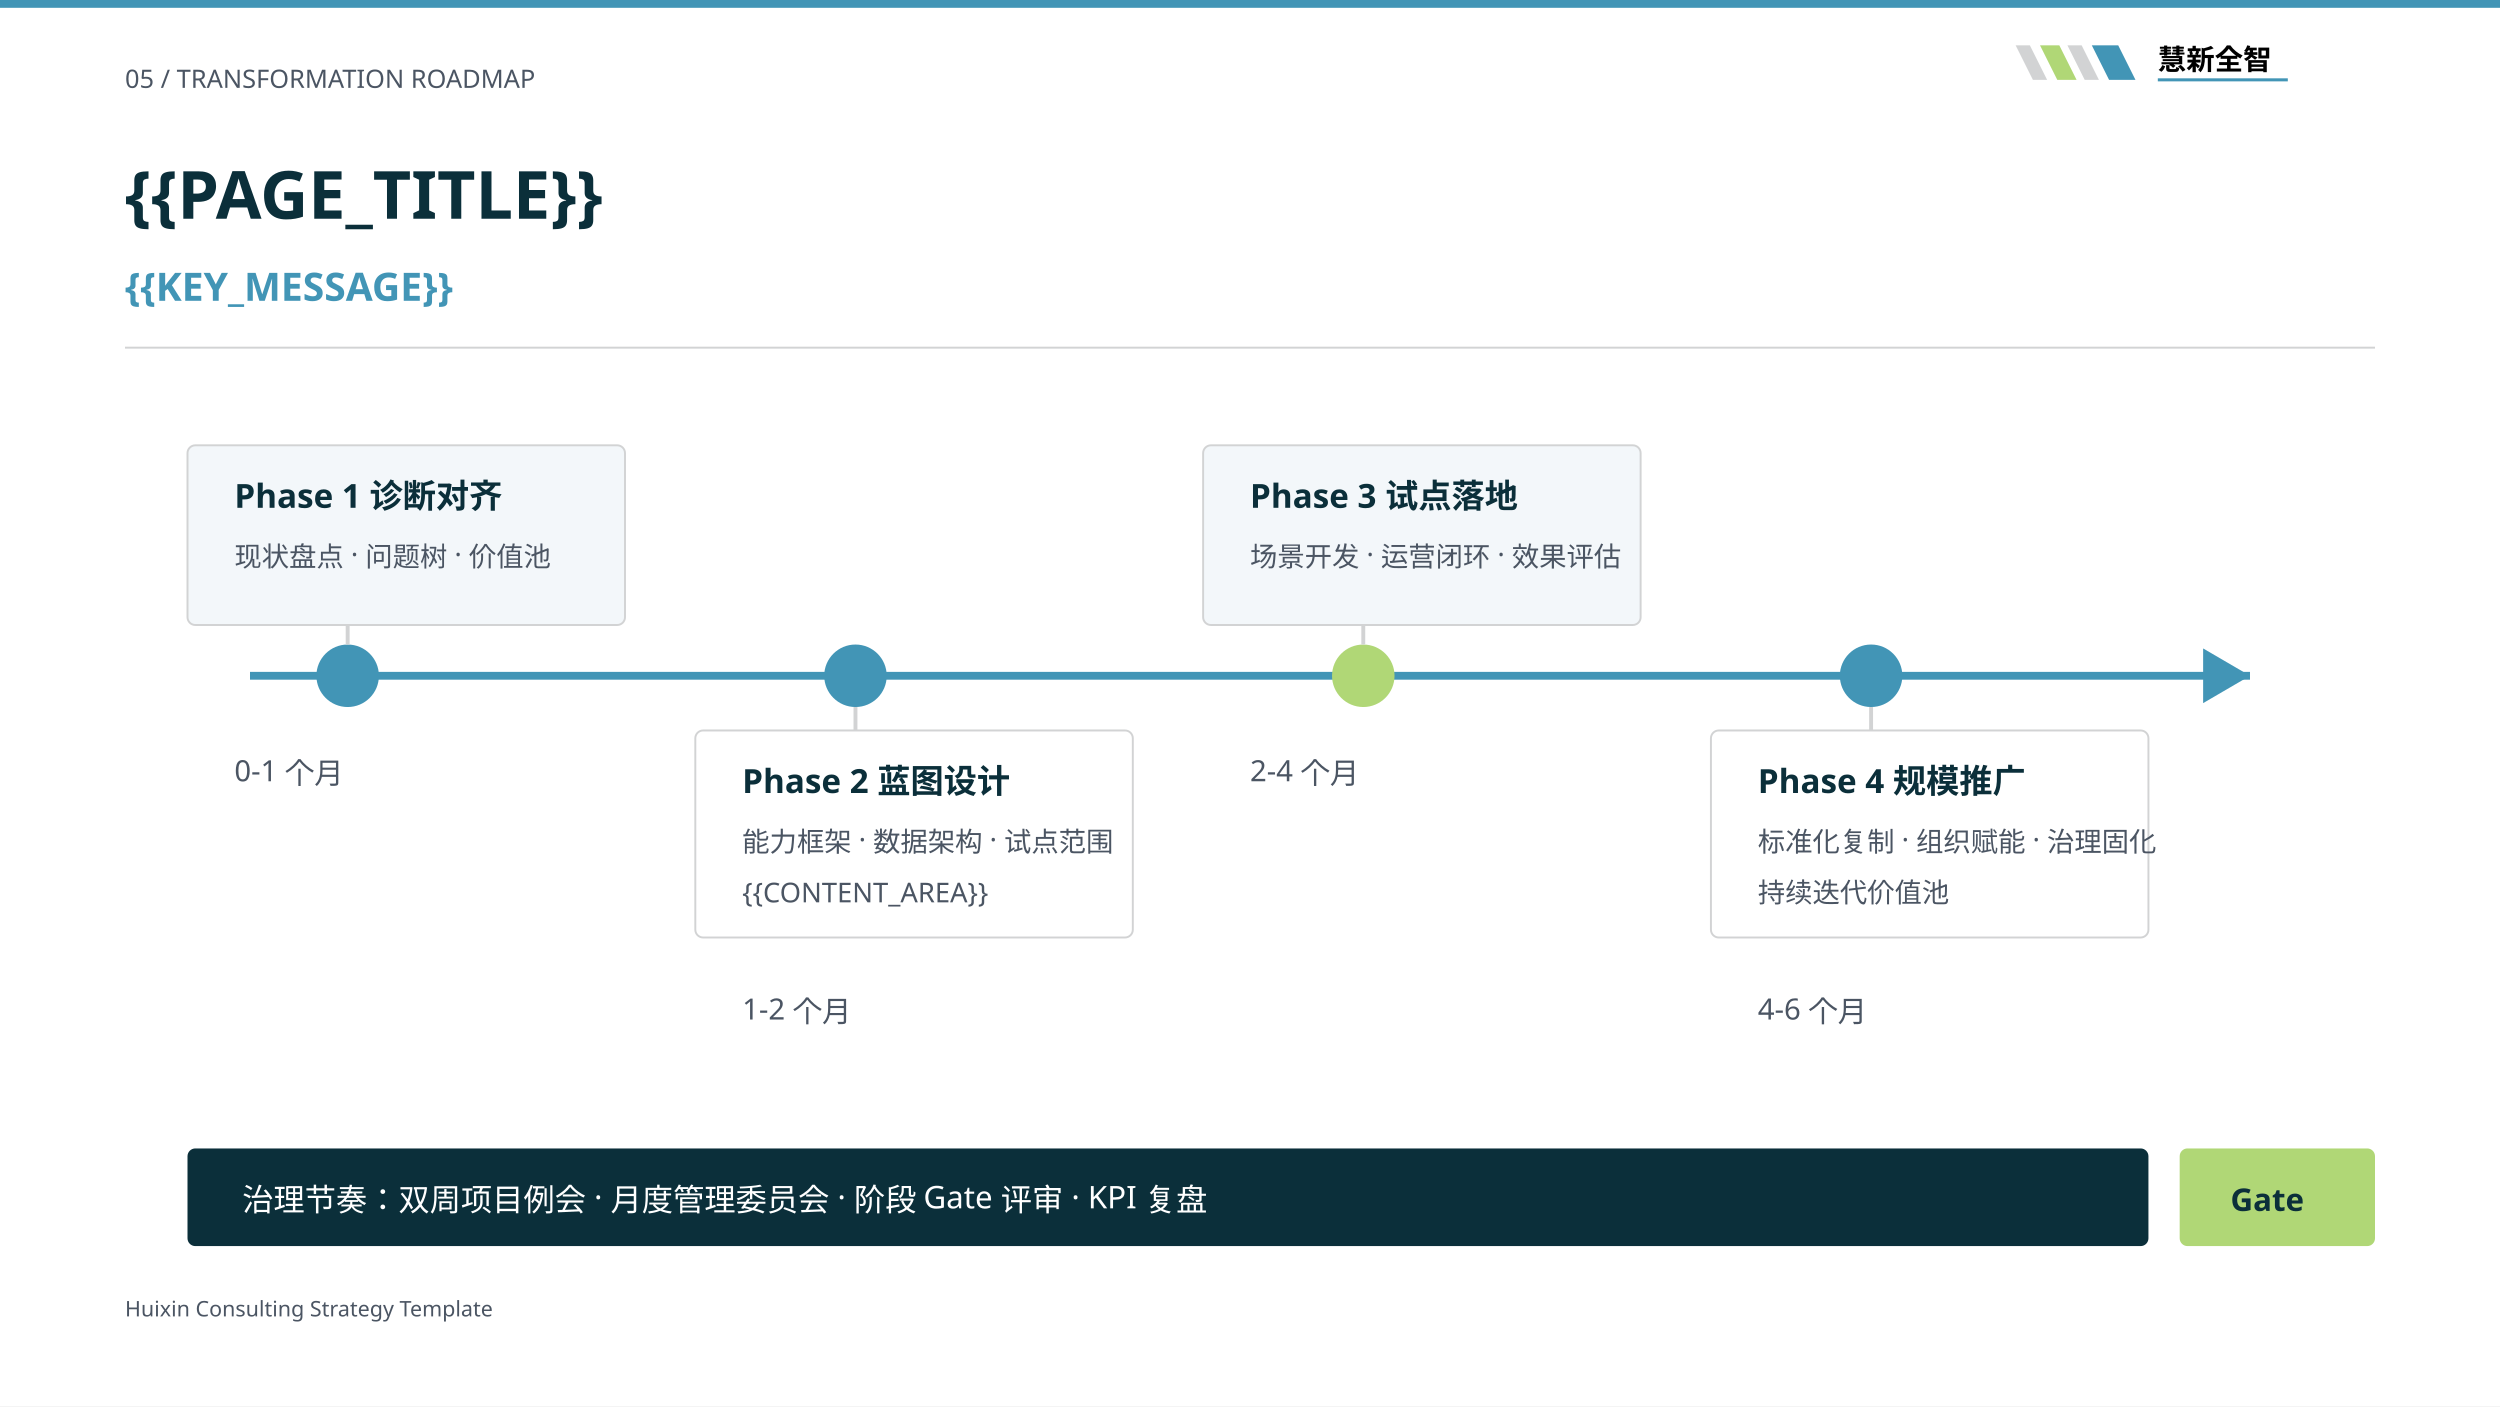
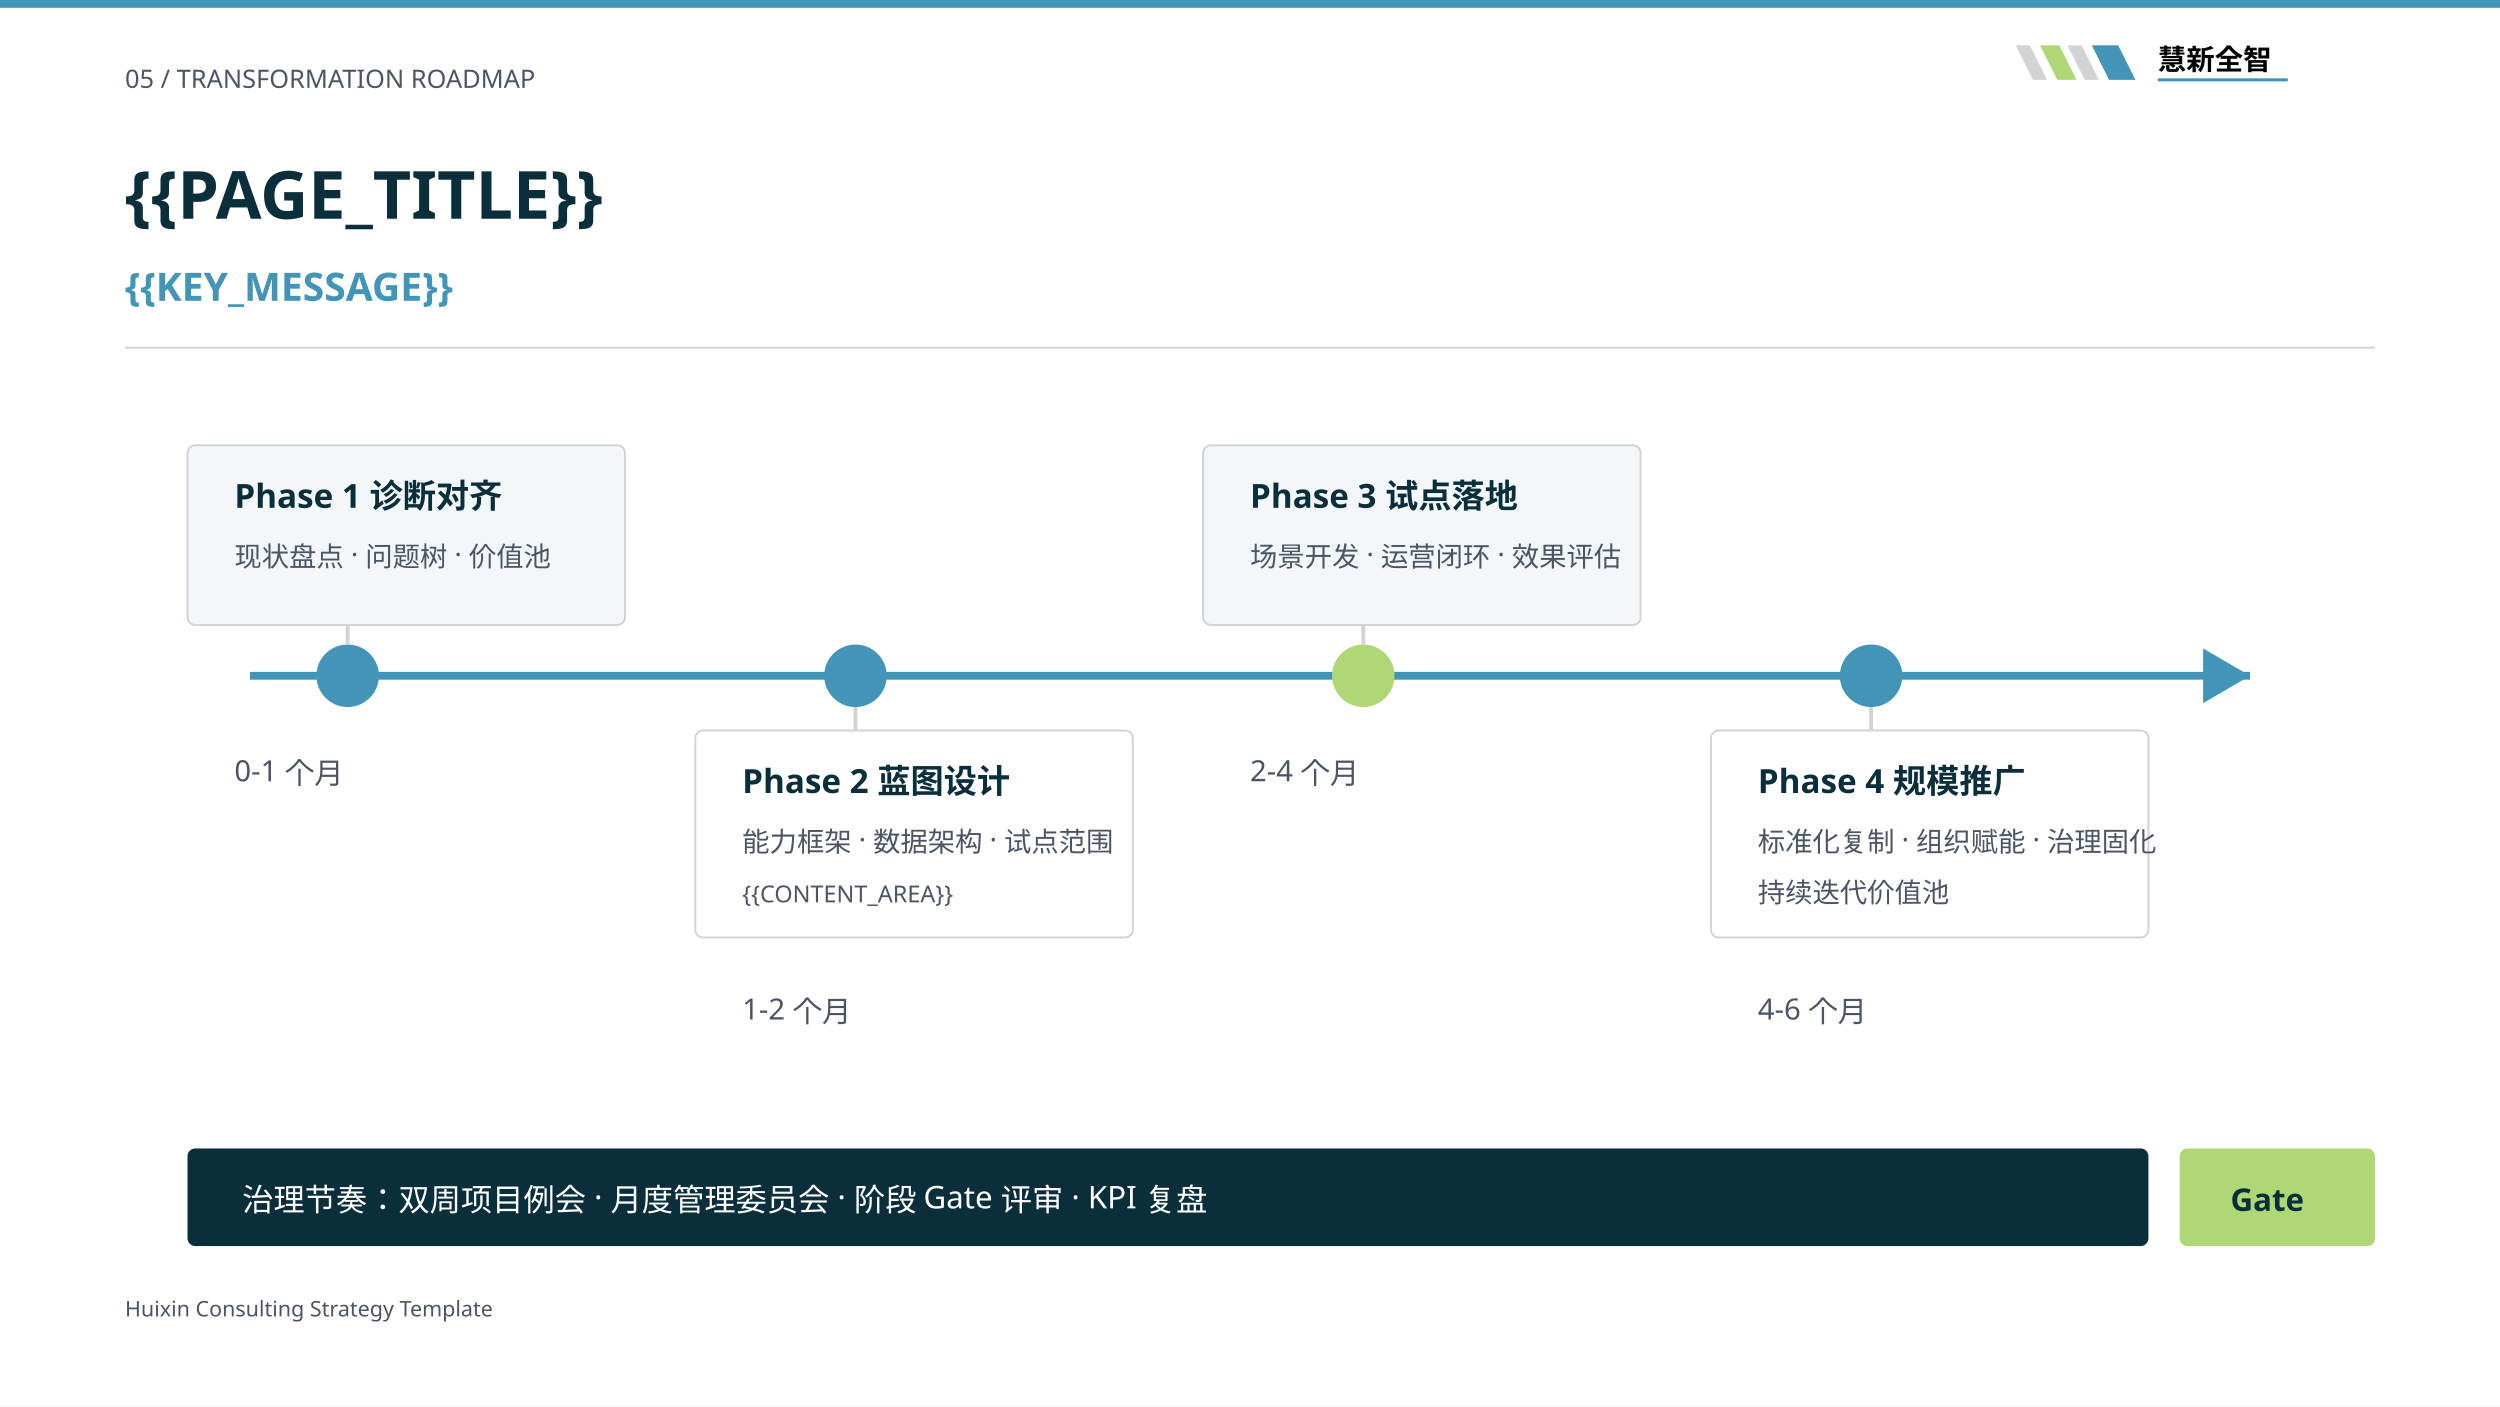
<svg xmlns="http://www.w3.org/2000/svg" width="1280" height="720" viewBox="0 0 1280 720">
  <rect x="0" y="0" width="1280" height="720" fill="#FFFFFF" />
  <rect x="0" y="0" width="1280" height="4" fill="#4295B6" />
  <text x="64" y="45" font-family="Microsoft YaHei" font-size="13" fill="#4B5563">05 / TRANSFORMATION ROADMAP</text>
  <g id="huixin-logo" transform="translate(1032 18) scale(0.52)">
    <polygon points="0,10 14,10 31,44 17,44" fill="#D2D3D4" />
    <polygon points="24,10 43,10 60,44 41,44" fill="#B0D776" />
    <polygon points="51,10 65,10 82,44 68,44" fill="#D2D3D4" />
    <polygon points="75,10 101,10 118,44 92,44" fill="#4295B6" />
    <text x="140" y="34" fill="#000000" font-family="Microsoft YaHei" font-size="28" font-weight="700">慧新全智</text>
    <line x1="140" y1="44" x2="268" y2="44" stroke="#4295B6" stroke-width="3" />
  </g>
  <text x="64" y="112" font-family="Microsoft YaHei" font-size="34" font-weight="bold" fill="#0B2F3A">{{PAGE_TITLE}}</text>
  <text x="64" y="154" font-family="Microsoft YaHei" font-size="20" font-weight="bold" fill="#4295B6">{{KEY_MESSAGE}}</text>
  <line x1="64" y1="178" x2="1216" y2="178" stroke="#D2D3D4" stroke-width="1" />
  <line x1="128" y1="346" x2="1152" y2="346" stroke="#4295B6" stroke-width="4" />
  <polygon points="1152,346 1128,332 1128,360" fill="#4295B6" />
  <g id="phase-1">
    <circle cx="178" cy="346" r="16" fill="#4295B6" />
    <rect x="96" y="228" width="224" height="92" rx="4" fill="#F3F7FA" stroke="#D2D3D4" stroke-width="1" />
    <text x="120" y="260" font-family="Microsoft YaHei" font-size="17" font-weight="bold" fill="#0B2F3A">Phase 1 诊断对齐</text>
    <text x="120" y="290" font-family="Microsoft YaHei" font-size="14" fill="#4B5563">现状盘点 · 问题树 · 价值池</text>
    <line x1="178" y1="320" x2="178" y2="330" stroke="#D2D3D4" stroke-width="2" />
    <text x="120" y="400" font-family="Microsoft YaHei" font-size="15" fill="#4B5563">0-1 个月</text>
  </g>
  <g id="phase-2">
    <circle cx="438" cy="346" r="16" fill="#4295B6" />
    <rect x="356" y="374" width="224" height="106" rx="4" fill="#FFFFFF" stroke="#D2D3D4" stroke-width="1" />
    <text x="380" y="406" font-family="Microsoft YaHei" font-size="17" font-weight="bold" fill="#0B2F3A">Phase 2 蓝图设计</text>
    <text x="380" y="436" font-family="Microsoft YaHei" font-size="14" fill="#4B5563">能力框架 · 数据架构 · 试点范围</text>
-     <text x="380" y="462" font-family="Microsoft YaHei" font-size="14" fill="#4B5563">{{CONTENT_AREA}}</text>
+     <text x="380" y="462" font-family="Microsoft YaHei" font-size="12" fill="#4B5563">{{CONTENT_AREA}}</text>
    <line x1="438" y1="362" x2="438" y2="374" stroke="#D2D3D4" stroke-width="2" />
    <text x="380" y="522" font-family="Microsoft YaHei" font-size="15" fill="#4B5563">1-2 个月</text>
  </g>
  <g id="phase-3">
    <circle cx="698" cy="346" r="16" fill="#B0D776" />
    <rect x="616" y="228" width="224" height="92" rx="4" fill="#F3F7FA" stroke="#D2D3D4" stroke-width="1" />
    <text x="640" y="260" font-family="Microsoft YaHei" font-size="17" font-weight="bold" fill="#0B2F3A">Phase 3 试点落地</text>
    <text x="640" y="290" font-family="Microsoft YaHei" font-size="14" fill="#4B5563">场景开发 · 运营闭环 · 效果评估</text>
    <line x1="698" y1="320" x2="698" y2="330" stroke="#D2D3D4" stroke-width="2" />
    <text x="640" y="400" font-family="Microsoft YaHei" font-size="15" fill="#4B5563">2-4 个月</text>
  </g>
  <g id="phase-4">
    <circle cx="958" cy="346" r="16" fill="#4295B6" />
    <rect x="876" y="374" width="224" height="106" rx="4" fill="#FFFFFF" stroke="#D2D3D4" stroke-width="1" />
    <text x="900" y="406" font-family="Microsoft YaHei" font-size="17" font-weight="bold" fill="#0B2F3A">Phase 4 规模推广</text>
    <text x="900" y="436" font-family="Microsoft YaHei" font-size="14" fill="#4B5563">标准化复制 · 组织赋能 · 治理固化</text>
    <text x="900" y="462" font-family="Microsoft YaHei" font-size="14" fill="#4B5563">持续迭代价值池</text>
    <line x1="958" y1="362" x2="958" y2="374" stroke="#D2D3D4" stroke-width="2" />
    <text x="900" y="522" font-family="Microsoft YaHei" font-size="15" fill="#4B5563">4-6 个月</text>
  </g>
  <rect x="96" y="588" width="1004" height="50" rx="4" fill="#0B2F3A" />
  <text x="124" y="620" font-family="Microsoft YaHei" font-size="16" fill="#FFFFFF">治理节奏：双周项目例会 · 月度管理委员会 · 阶段 Gate 评审 · KPI 复盘</text>
  <rect x="1116" y="588" width="100" height="50" rx="4" fill="#B0D776" />
  <text x="1142" y="620" font-family="Microsoft YaHei" font-size="16" font-weight="bold" fill="#0B2F3A">Gate</text>
  <text x="64" y="674" font-family="Microsoft YaHei" font-size="11" fill="#4B5563">Huixin Consulting Strategy Template</text>
</svg>
